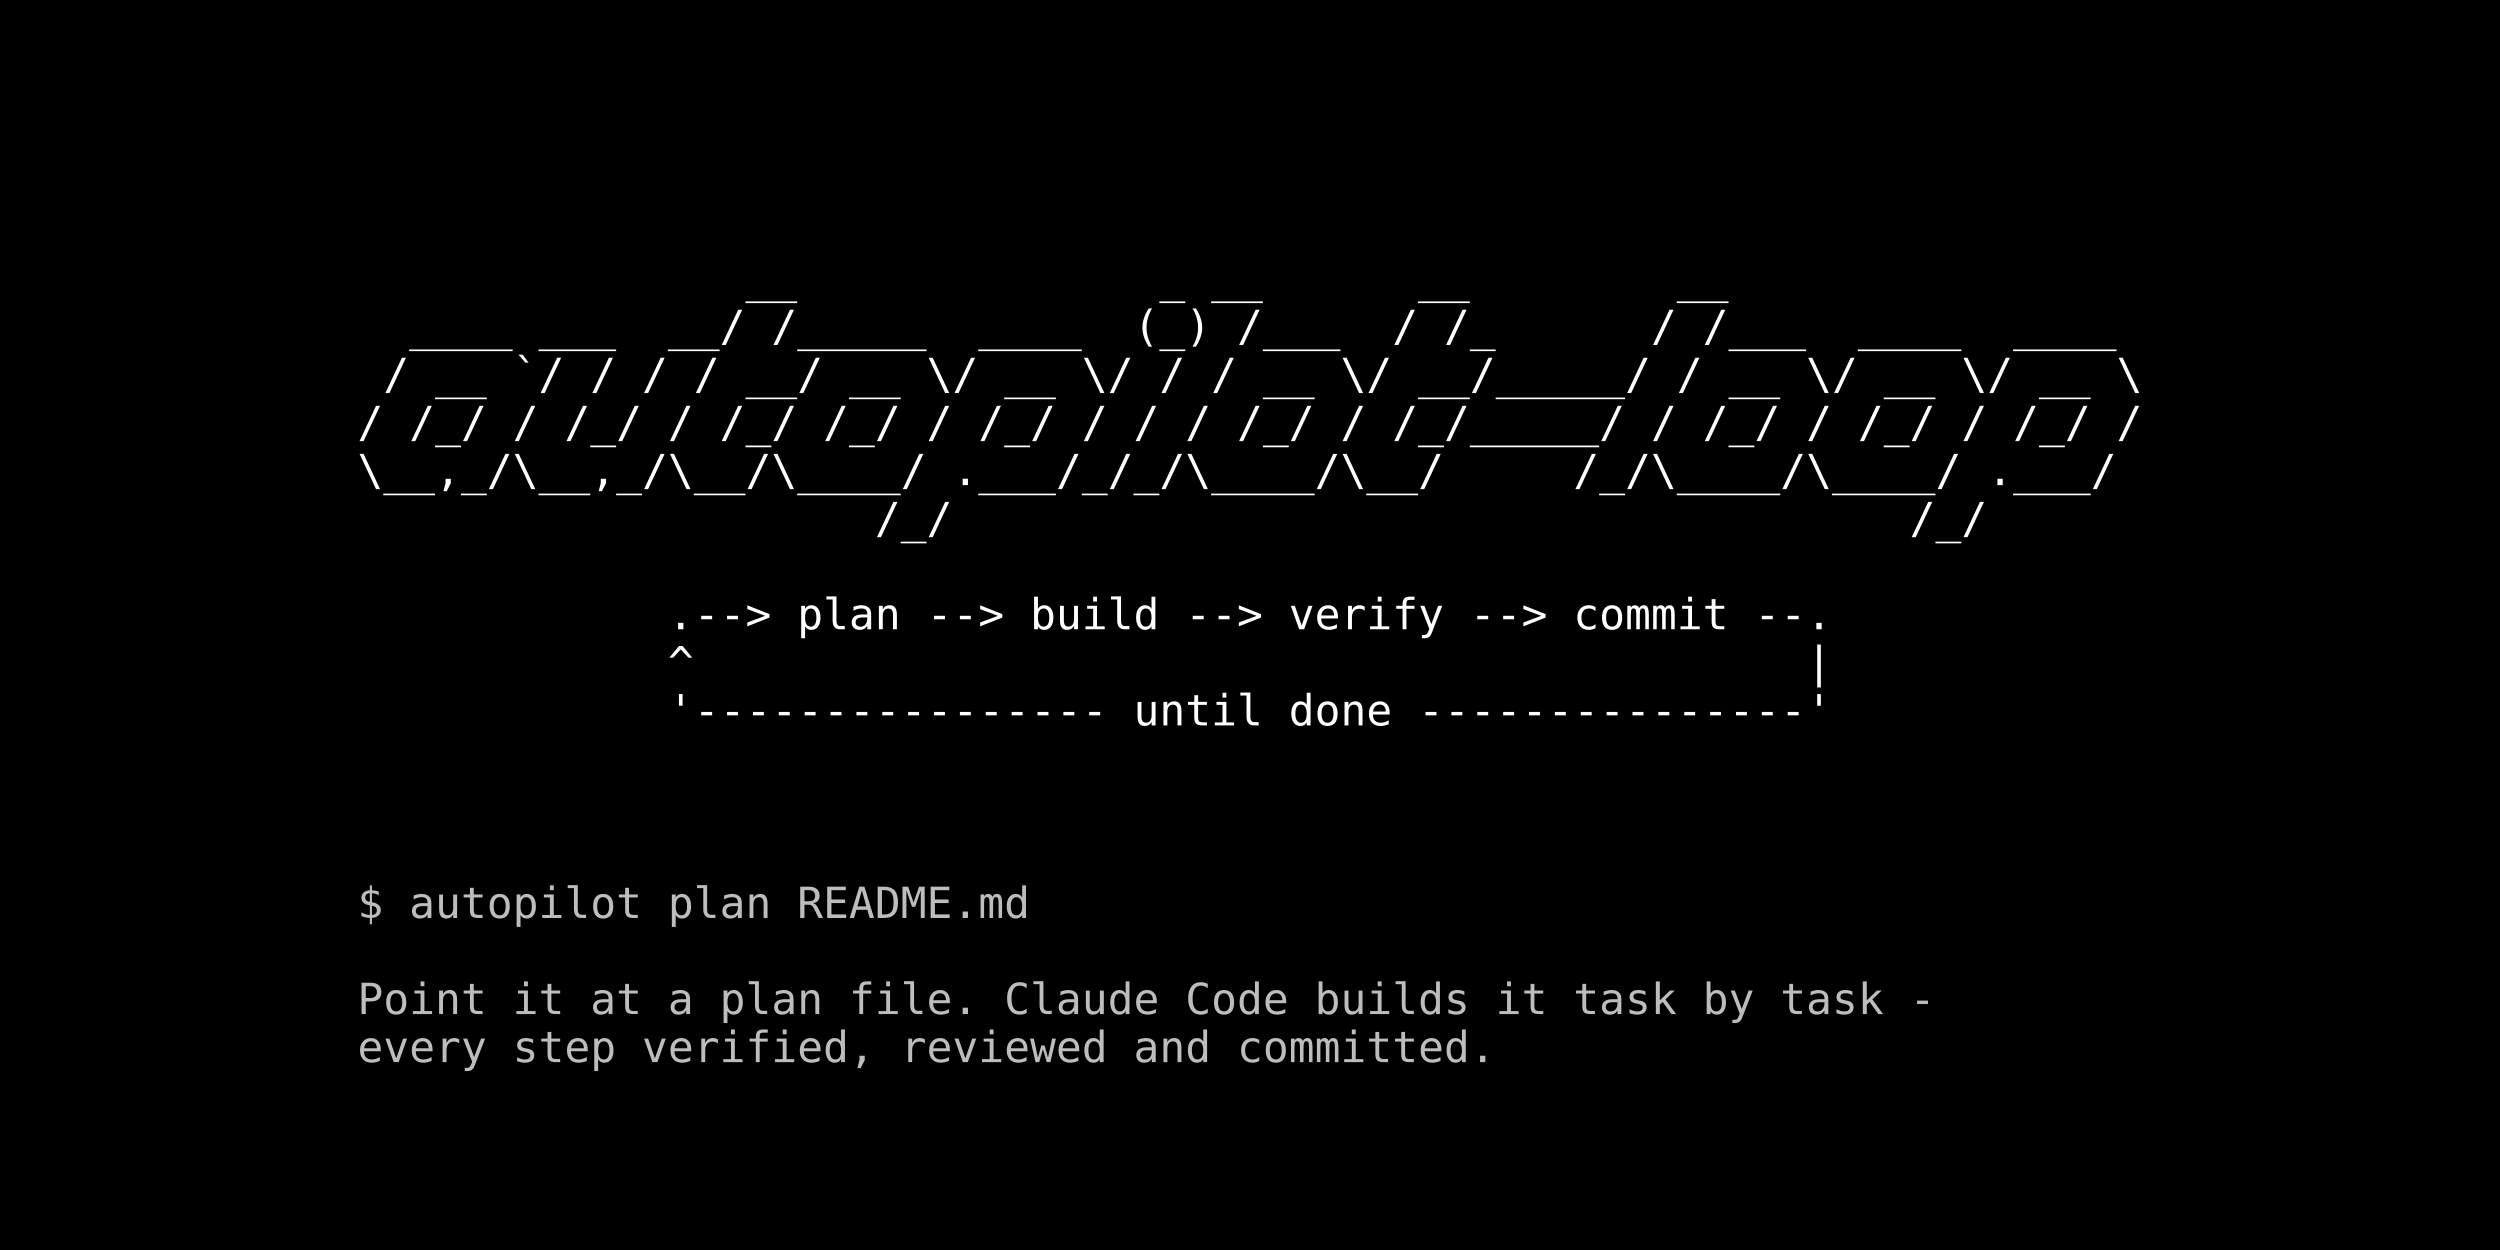
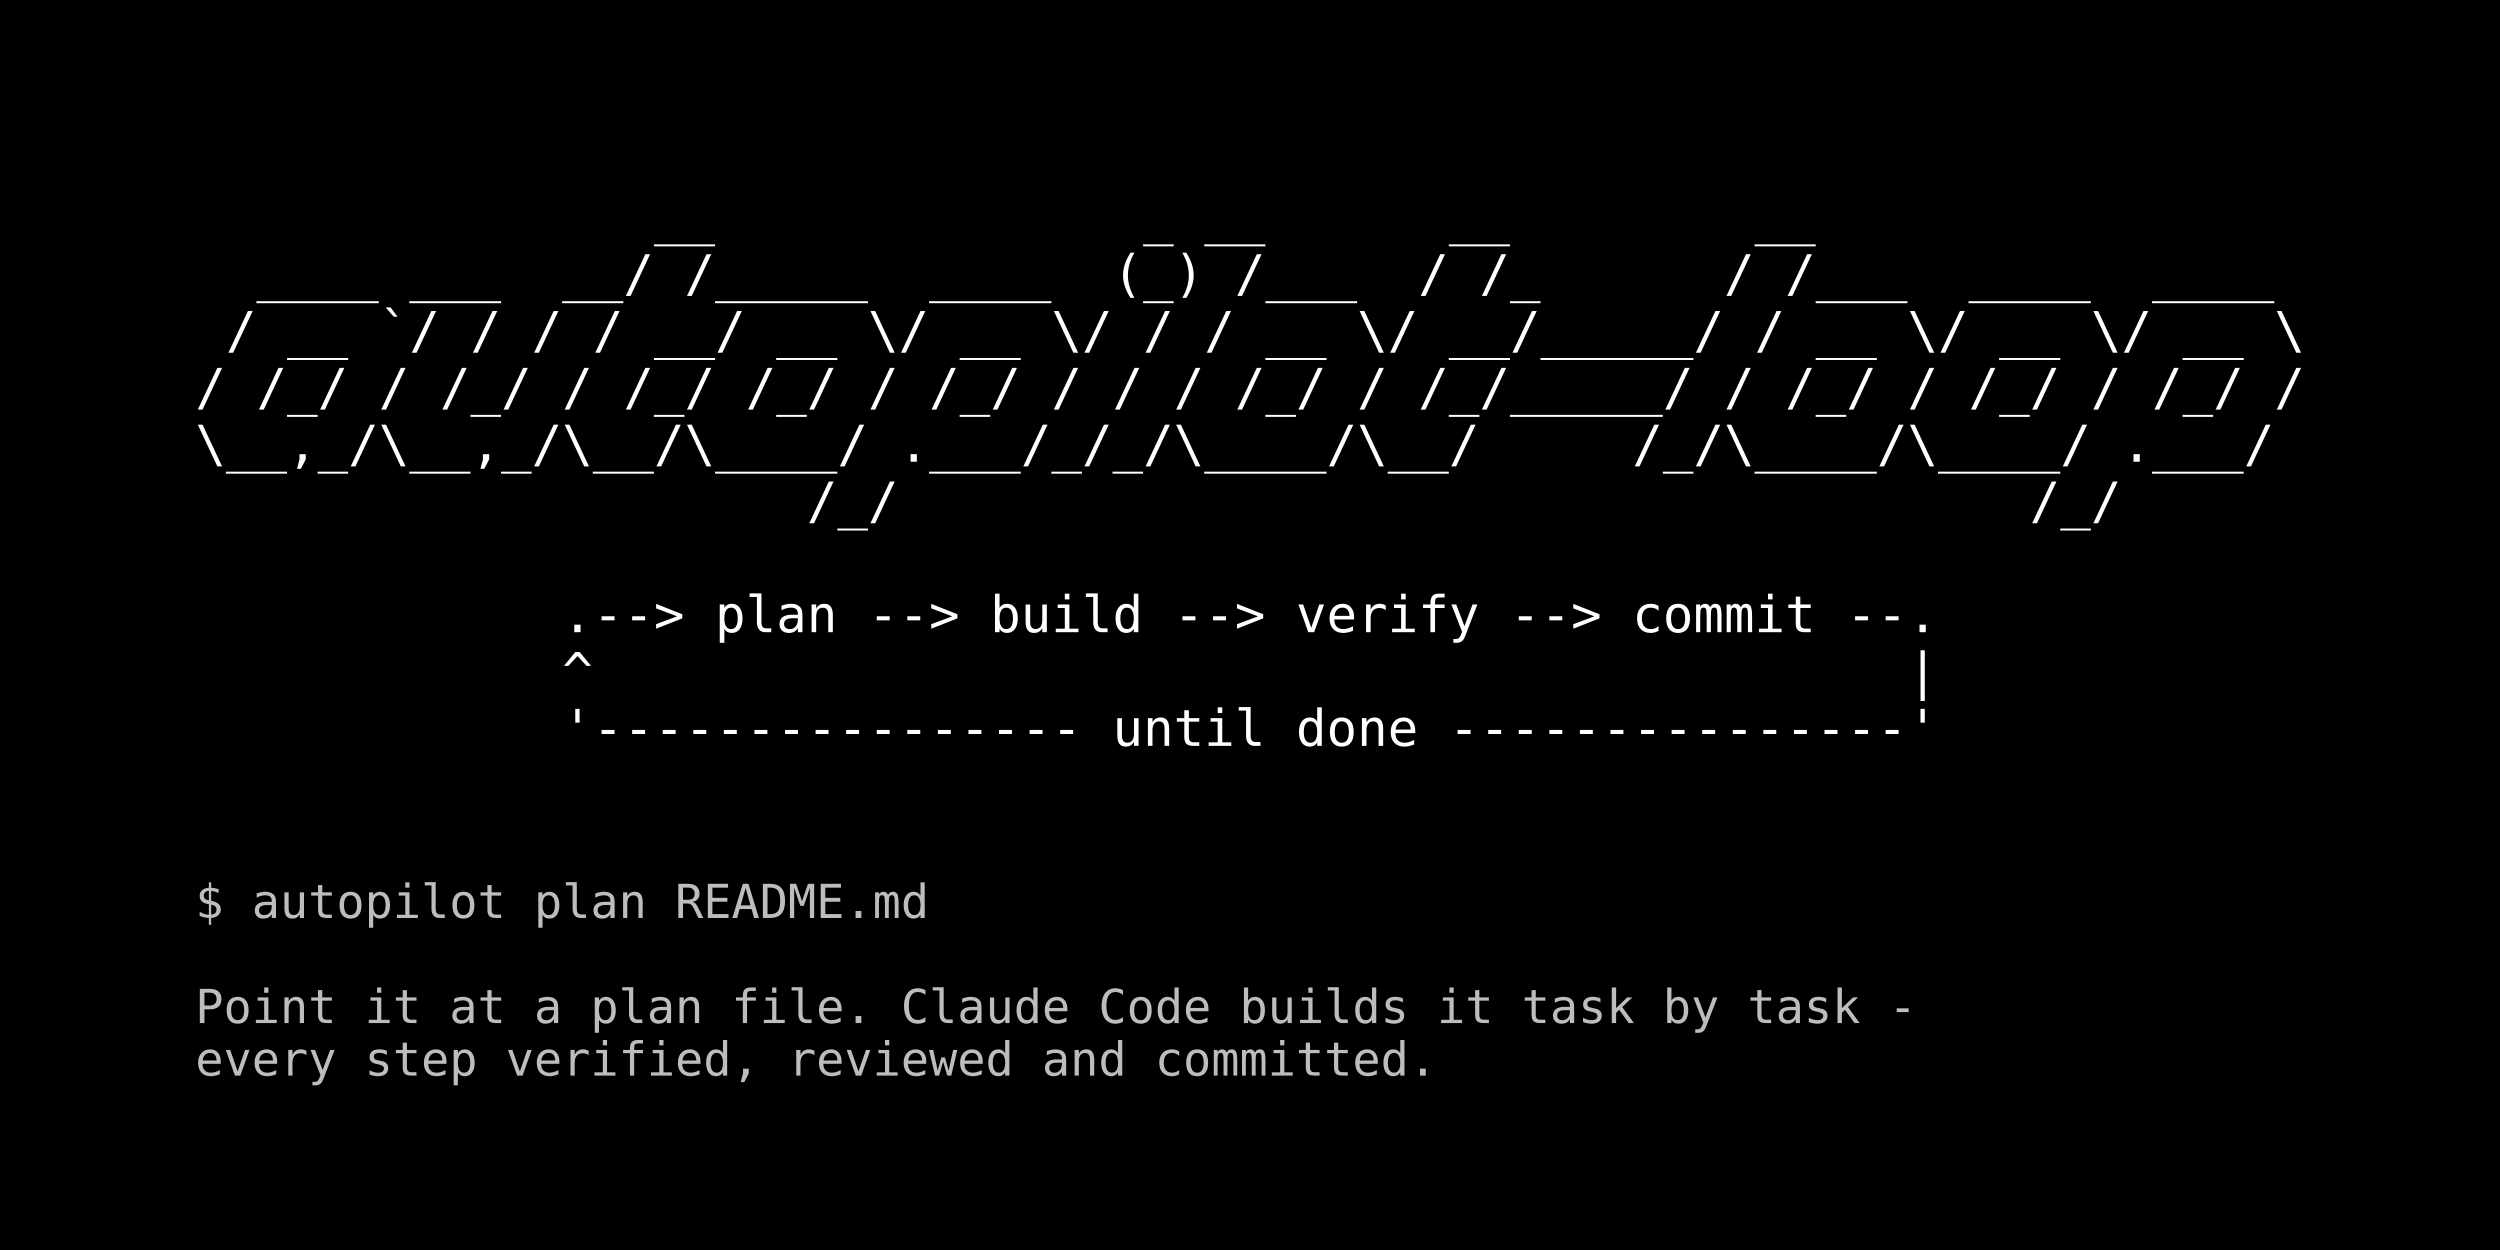
<svg xmlns="http://www.w3.org/2000/svg" viewBox="0 0 1280 640" width="1280" height="640" role="img" aria-label="autopilot-loop">
  <rect width="1280" height="640" fill="#000" />
-   <text x="183" y="150" font-family="DejaVu Sans Mono, Menlo, Consolas, monospace" font-size="22" fill="#fff" xml:space="preserve">
-     <tspan x="183" dy="0.0">               __              _ __      __        __</tspan>
-     <tspan x="183" dy="24.6">  ____ ___  __/ /_____  ____  (_) /___  / /_      / /___  ____  ____</tspan>
-     <tspan x="183" dy="24.6"> / __ `/ / / / __/ __ \/ __ \/ / / __ \/ __/_____/ / __ \/ __ \/ __ \</tspan>
-     <tspan x="183" dy="24.6">/ /_/ / /_/ / /_/ /_/ / /_/ / / / /_/ / /_/_____/ / /_/ / /_/ / /_/ /</tspan>
-     <tspan x="183" dy="24.6">\__,_/\__,_/\__/\____/ .___/_/_/\____/\__/     /_/\____/\____/ .___/</tspan>
-     <tspan x="183" dy="24.6">                    /_/                                     /_/</tspan>
-     <tspan x="183" dy="24.6"> </tspan>
-     <tspan x="183" dy="24.6">            .--&gt; plan --&gt; build --&gt; verify --&gt; commit --.</tspan>
-     <tspan x="183" dy="24.6">            ^                                           |</tspan>
-     <tspan x="183" dy="24.6">            '---------------- until done ---------------'</tspan>
+   <text x="100" y="120" font-family="DejaVu Sans Mono, Menlo, Consolas, monospace" font-size="26" fill="#fff" xml:space="preserve">
+     <tspan x="100" dy="0.0">               __              _ __      __        __</tspan>
+     <tspan x="100" dy="29.1">  ____ ___  __/ /_____  ____  (_) /___  / /_      / /___  ____  ____</tspan>
+     <tspan x="100" dy="29.1"> / __ `/ / / / __/ __ \/ __ \/ / / __ \/ __/_____/ / __ \/ __ \/ __ \</tspan>
+     <tspan x="100" dy="29.1">/ /_/ / /_/ / /_/ /_/ / /_/ / / / /_/ / /_/_____/ / /_/ / /_/ / /_/ /</tspan>
+     <tspan x="100" dy="29.1">\__,_/\__,_/\__/\____/ .___/_/_/\____/\__/     /_/\____/\____/ .___/</tspan>
+     <tspan x="100" dy="29.1">                    /_/                                     /_/</tspan>
+     <tspan x="100" dy="29.1"> </tspan>
+     <tspan x="100" dy="29.1">            .--&gt; plan --&gt; build --&gt; verify --&gt; commit --.</tspan>
+     <tspan x="100" dy="29.1">            ^                                           |</tspan>
+     <tspan x="100" dy="29.1">            '---------------- until done ---------------'</tspan>
  </text>
-   <text x="183" y="470" font-family="DejaVu Sans Mono, Menlo, Consolas, monospace" font-size="22" fill="#bdbdbd" xml:space="preserve">
-     <tspan x="183" dy="0.0">$ autopilot plan README.md</tspan>
-     <tspan x="183" dy="24.6"> </tspan>
-     <tspan x="183" dy="24.6">Point it at a plan file. Claude Code builds it task by task -</tspan>
-     <tspan x="183" dy="24.6">every step verified, reviewed and committed.</tspan>
+   <text x="100" y="470" font-family="DejaVu Sans Mono, Menlo, Consolas, monospace" font-size="24" fill="#bdbdbd" xml:space="preserve">
+     <tspan x="100" dy="0.0">$ autopilot plan README.md</tspan>
+     <tspan x="100" dy="26.9"> </tspan>
+     <tspan x="100" dy="26.9">Point it at a plan file. Claude Code builds it task by task -</tspan>
+     <tspan x="100" dy="26.9">every step verified, reviewed and committed.</tspan>
  </text>
</svg>
